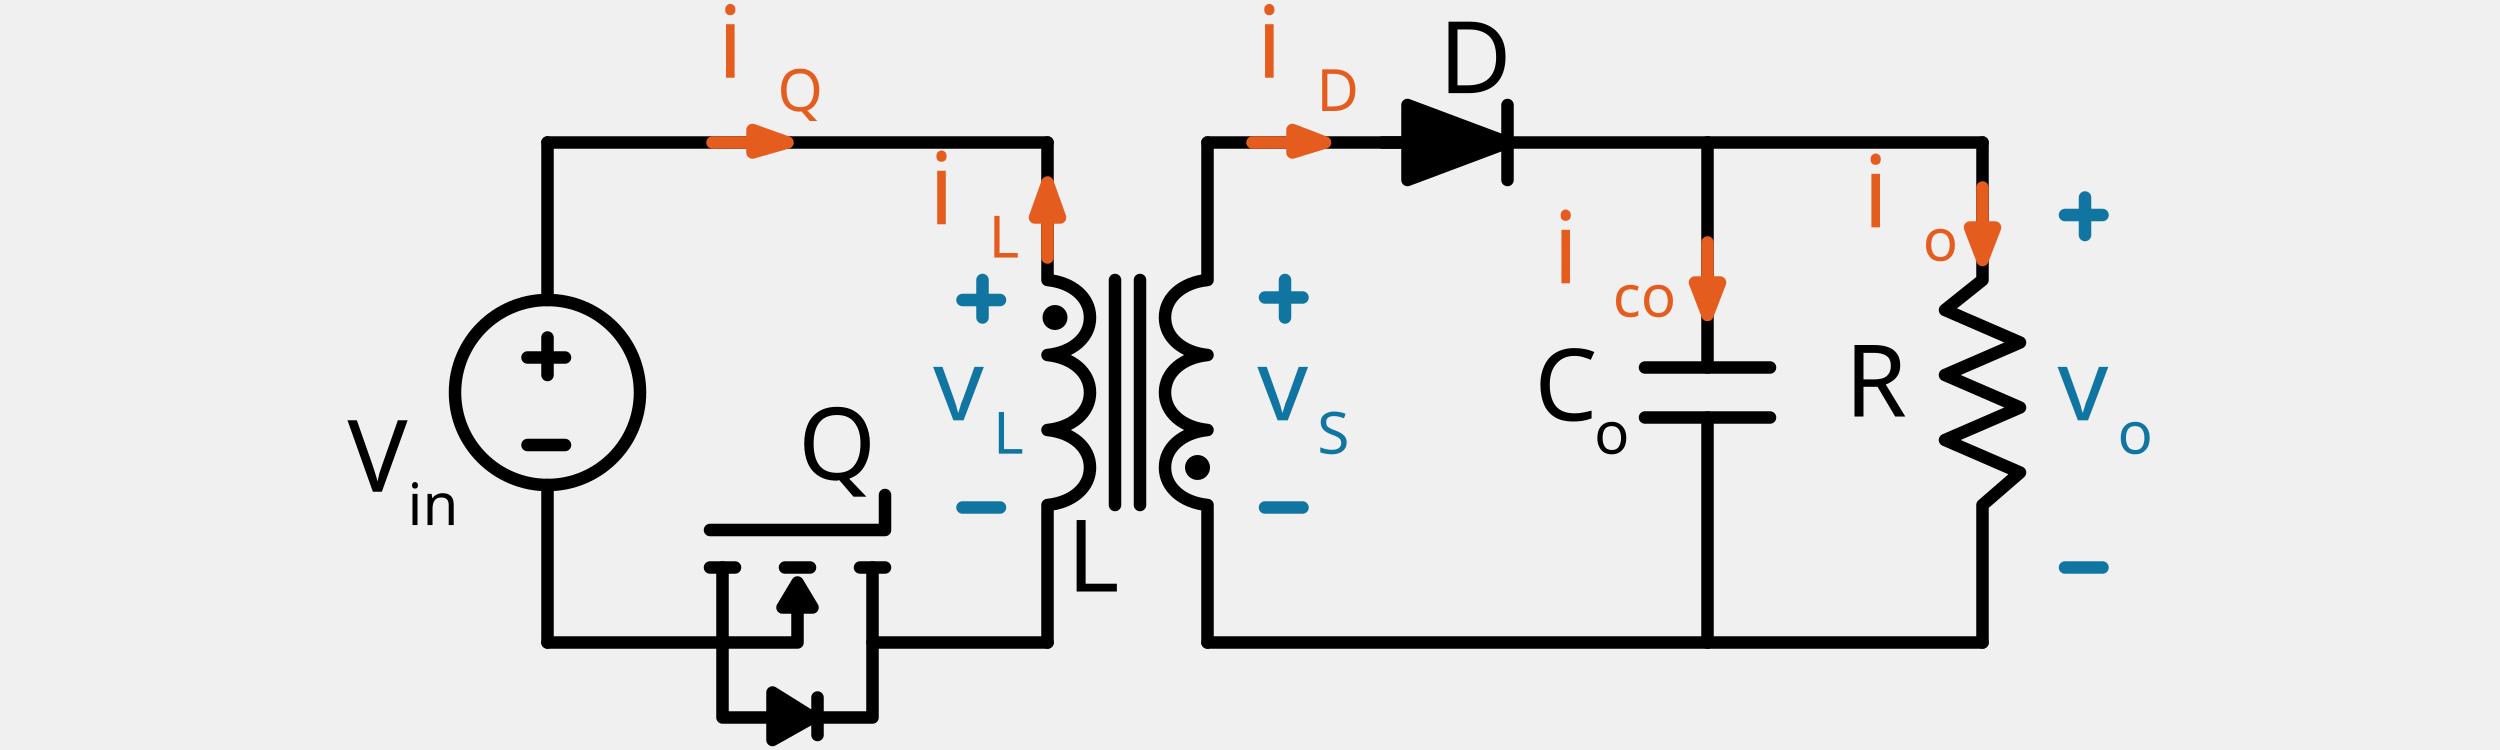
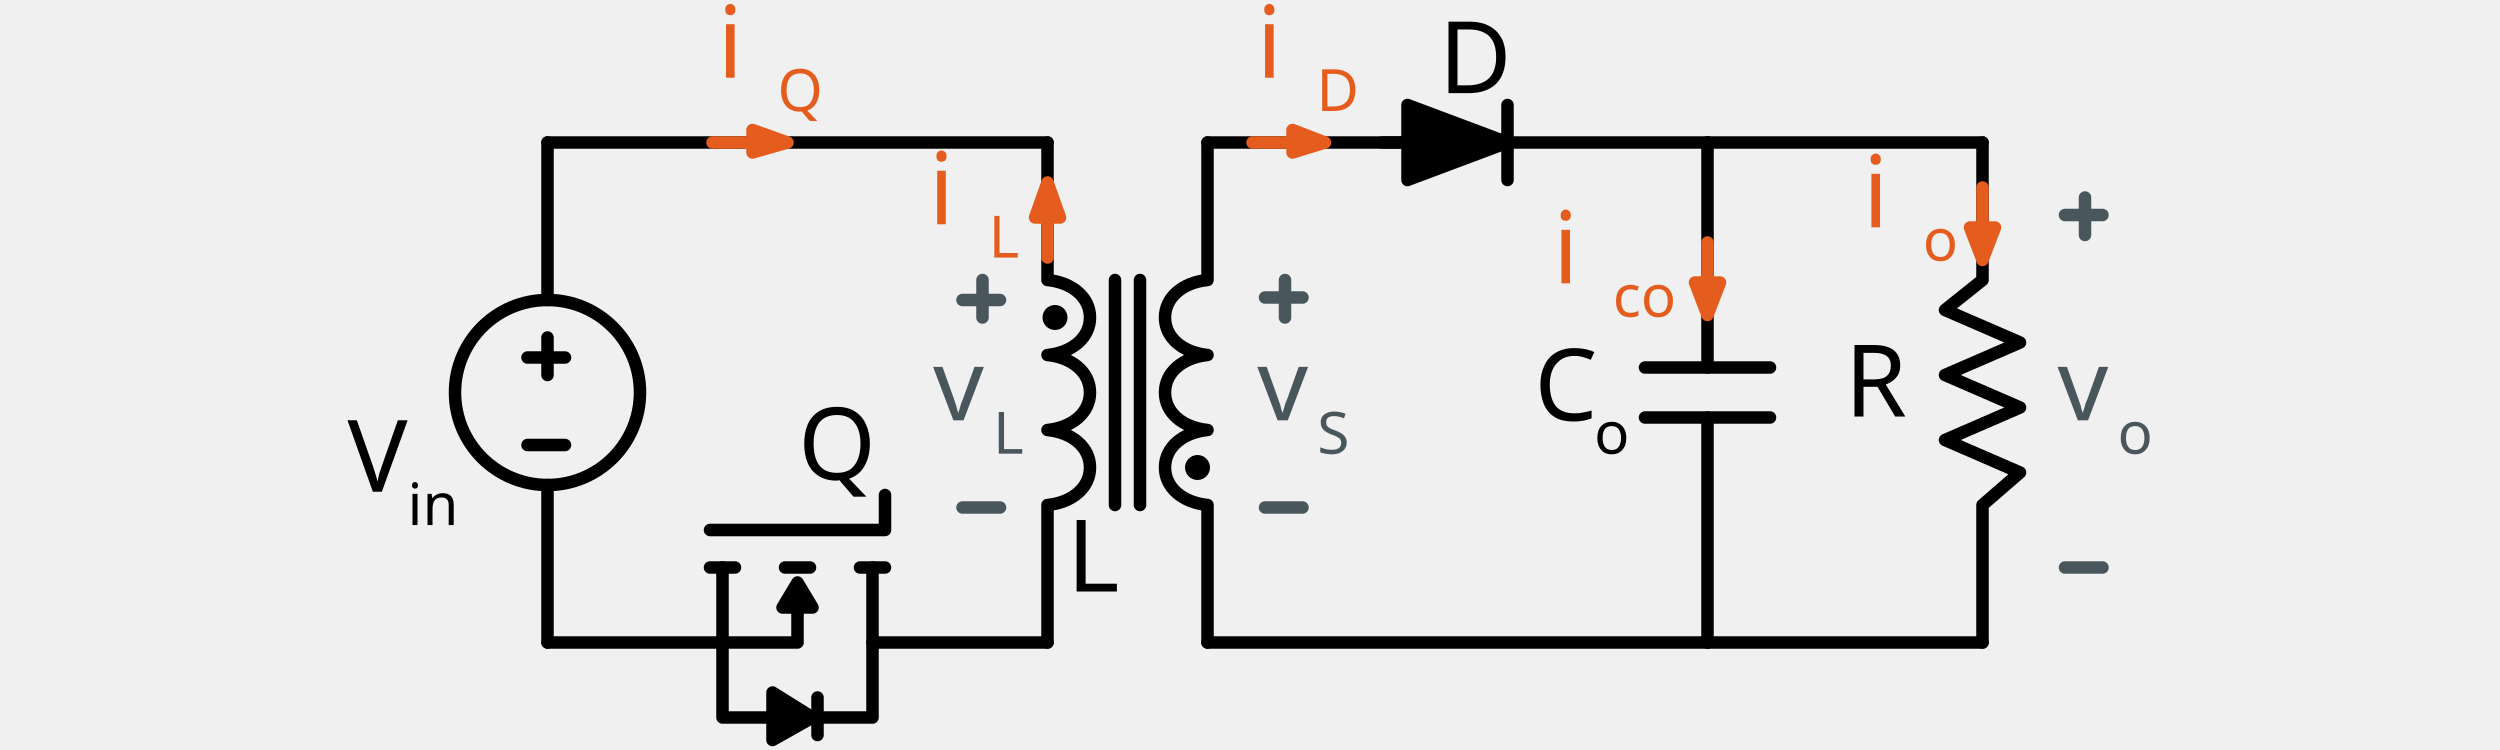
<svg xmlns="http://www.w3.org/2000/svg" version="1.1" x="0px" y="0px" width="100px" height="30px" viewBox="0 0 100 30" style="enable-background:new 0 0 100 30;" xml:space="preserve">
  <style type="text/css">
	.st0{display:none;}
	.st1{display:inline;}
	.st2{fill:none;stroke:#6A93BF;stroke-width:0.25;stroke-linecap:round;stroke-linejoin:round;stroke-miterlimit:10;}
	
		.st3{display:inline;fill:none;stroke:#6A93BF;stroke-width:0.25;stroke-linecap:round;stroke-linejoin:round;stroke-miterlimit:10;}
	.st4{fill:none;stroke:#FC8754;stroke-width:2;stroke-miterlimit:10;}
	.st5{fill:#FFFFFF;stroke:#000000;stroke-miterlimit:10;}
	.st6{fill:none;stroke:#CAEAFF;stroke-linecap:square;stroke-miterlimit:10;}
	.st7{fill:#CAEAFF;}
	.st8{opacity:0.3;fill:#F21616;}
	.st9{fill:none;stroke:#CAEAFF;stroke-linecap:round;stroke-miterlimit:10;}
	.st10{fill:#FC8754;}
	.st11{fill:none;stroke:#000000;stroke-miterlimit:10;}
	.st12{fill:none;stroke:#000000;stroke-width:0.5;stroke-linecap:round;stroke-linejoin:round;stroke-miterlimit:10;}
	.st13{stroke:#000000;stroke-width:0.5;stroke-linecap:round;stroke-linejoin:round;stroke-miterlimit:10;}
	.st14{fill:#E55D1E;stroke:#E55D1E;stroke-width:0.5;stroke-linecap:round;stroke-linejoin:round;stroke-miterlimit:10;}
	.st15{fill:none;stroke:#E55D1E;stroke-width:0.5;stroke-linecap:round;stroke-linejoin:round;stroke-miterlimit:10;}
	.st16{fill:none;}
- 	.st17{fill:none;stroke:#1075A1;stroke-width:0.5;stroke-linecap:round;stroke-linejoin:round;stroke-miterlimit:10;}
+ 	.st17{fill:none;stroke:#49565C;stroke-width:0.5;stroke-linecap:round;stroke-linejoin:round;stroke-miterlimit:10;}
	.st18{fill:none;stroke:#000000;stroke-width:0.25;stroke-miterlimit:10;}
	.st19{font-family:'Courier-Bold';}
	.st20{font-size:4px;}
	.st21{fill:#E55D1E;}
- 	.st22{fill:#1075A1;}
+ 	.st22{fill:#49565C;}
	.st23{fill:none;stroke:#29ABE2;stroke-width:0.5;stroke-linecap:round;stroke-linejoin:round;stroke-miterlimit:10;}
	.st24{fill:none;stroke:#ED1C24;stroke-width:0.5;stroke-linecap:round;stroke-linejoin:round;stroke-miterlimit:10;}
	.st25{display:inline;fill:none;stroke:#ED1C24;stroke-width:0.1;stroke-miterlimit:10;}
	.st26{opacity:0.3;}
	.st27{fill:none;stroke:#000000;stroke-width:0.5;stroke-linecap:round;stroke-miterlimit:10;}
	.st28{opacity:0.3;stroke:#000000;stroke-width:0.25;stroke-linecap:round;stroke-miterlimit:10;}
	.st29{fill:none;stroke:#000000;stroke-width:0.25;stroke-linecap:round;stroke-miterlimit:10;}
	.st30{fill:none;stroke:#000000;stroke-width:0.25;stroke-linecap:round;stroke-miterlimit:10;stroke-dasharray:0.499,0.999;}
	.st31{fill:none;stroke:#000000;stroke-width:0.25;stroke-linecap:round;stroke-miterlimit:10;stroke-dasharray:0.5,1;}
	.st32{fill:none;stroke:#000000;stroke-width:0.25;stroke-linecap:round;stroke-miterlimit:10;stroke-dasharray:0.522,1.044;}
	.st33{opacity:0.8;fill:none;stroke:#F7931E;stroke-width:0.5;stroke-linecap:round;stroke-miterlimit:10;}
	.st34{opacity:0.8;fill:none;stroke:#009245;stroke-width:0.5;stroke-linecap:round;stroke-linejoin:round;stroke-miterlimit:10;}
	.st35{fill:none;stroke:#3FA9F5;stroke-width:0.5;stroke-linecap:round;stroke-linejoin:round;stroke-miterlimit:10;}
	.st36{fill:none;stroke:#000000;stroke-width:0.25;stroke-linecap:round;stroke-miterlimit:10;stroke-dasharray:0.508,1.016;}
- 	.st37{fill:none;stroke:#1075A1;stroke-width:0.5;stroke-linecap:round;stroke-miterlimit:10;}
+ 	.st37{fill:none;stroke:#49565C;stroke-width:0.5;stroke-linecap:round;stroke-miterlimit:10;}
	.st38{fill:none;stroke:#29ABE2;stroke-width:0.5;stroke-linecap:round;stroke-miterlimit:10;}
	.st39{fill:none;stroke:#29ABE2;stroke-width:0.5;stroke-linecap:round;stroke-miterlimit:10;stroke-dasharray:0.706,1.009;}
	.st40{fill:none;stroke:#29ABE2;stroke-width:0.5;stroke-linecap:round;stroke-miterlimit:10;stroke-dasharray:0.766,1.095;}
	.st41{fill:none;stroke:#29ABE2;stroke-width:0.5;stroke-linecap:round;stroke-miterlimit:10;stroke-dasharray:0.71,1.014;}
	.st42{fill:none;stroke:#29ABE2;stroke-width:0.5;stroke-linecap:round;stroke-miterlimit:10;stroke-dasharray:0.725,1.036;}
	.st43{fill:none;stroke:#ED1C24;stroke-width:0.5;stroke-linecap:round;stroke-miterlimit:10;}
	.st44{fill:none;stroke:#ED1C24;stroke-width:0.5;stroke-linecap:round;stroke-miterlimit:10;stroke-dasharray:0.466,0.931;}
	.st45{fill:none;stroke:#ED1C24;stroke-width:0.5;stroke-linecap:round;stroke-miterlimit:10;stroke-dasharray:0.493,0.986;}
	.st46{fill:none;stroke:#ED1C24;stroke-width:0.5;stroke-linecap:round;stroke-miterlimit:10;stroke-dasharray:0.488,0.976;}
	.st47{fill:none;stroke:#ED1C24;stroke-width:0.5;stroke-linecap:round;stroke-miterlimit:10;stroke-dasharray:0.495,0.99;}
- 	.st48{opacity:0.5;fill:none;stroke:#1075A1;stroke-width:0.5;stroke-linecap:round;stroke-miterlimit:10;stroke-dasharray:0.5,1;}
+ 	.st48{opacity:0.5;fill:none;stroke:#49565C;stroke-width:0.5;stroke-linecap:round;stroke-miterlimit:10;stroke-dasharray:0.5,1;}
</style>
  <g id="Layer_2">
</g>
  <g id="Layer_1">
    <g>
      <g>
        <line class="st12" x1="68.3" y1="25.7" x2="79.3" y2="25.7" />
        <polyline class="st12" points="79.3,25.7 79.3,20.2 80.8,18.9 77.8,17.6 80.8,16.3 77.8,15 80.8,13.7 77.8,12.4 79.3,11.2      79.3,5.7    " />
        <g>
          <line class="st12" x1="68.3" y1="14.7" x2="68.3" y2="5.7" />
          <line class="st12" x1="68.3" y1="25.7" x2="68.3" y2="16.7" />
          <line class="st12" x1="65.8" y1="16.7" x2="70.8" y2="16.7" />
          <line class="st12" x1="65.8" y1="14.7" x2="70.8" y2="14.7" />
        </g>
        <g>
          <g>
            <line class="st13" x1="59.3" y1="5.7" x2="68.3" y2="5.7" />
            <line class="st13" x1="48.3" y1="5.7" x2="57.3" y2="5.7" />
          </g>
          <g>
            <line class="st13" x1="60.3" y1="4.2" x2="60.3" y2="7.2" />
            <polygon class="st13" points="60.3,5.7 56.3,4.2 56.3,7.2      " />
          </g>
          <line class="st13" x1="59.3" y1="5.7" x2="55.3" y2="5.7" />
        </g>
        <line class="st12" x1="48.3" y1="25.7" x2="68.3" y2="25.7" />
        <line class="st12" x1="68.3" y1="5.7" x2="79.3" y2="5.7" />
      </g>
      <g>
        <polyline class="st12" points="34.9,22.7 34.9,25.7 41.9,25.7    " />
        <polyline class="st12" points="31.9,23.7 31.9,25.7 28.9,25.7    " />
        <polyline class="st12" points="28.9,22.7 28.9,25.7 21.9,25.7    " />
        <line class="st12" x1="28.4" y1="22.7" x2="29.4" y2="22.7" />
        <line class="st12" x1="31.4" y1="22.7" x2="32.4" y2="22.7" />
        <line class="st12" x1="34.4" y1="22.7" x2="35.4" y2="22.7" />
        <polygon class="st12" points="31.9,23.3 31.3,24.3 32.5,24.3    " />
        <line class="st12" x1="32.7" y1="27.9" x2="32.7" y2="29.4" />
        <polygon class="st13" points="32.5,28.7 30.9,27.7 30.9,29.6    " />
        <polyline class="st12" points="28.4,21.2 35.4,21.2 35.4,19.8    " />
        <polyline class="st12" points="28.9,25.7 28.9,28.7 31.1,28.7    " />
        <polyline class="st12" points="34.9,25.7 34.9,28.7 32.7,28.7    " />
      </g>
      <text transform="matrix(1 0 0 1 42.6746 23.6608)" class="st19 st20">L</text>
      <text transform="matrix(1 0 0 1 13.8987 19.6698)" class="st19 st20">V</text>
      <text transform="matrix(0.583 0 0 0.583 16.2991 21.0018)" class="st19 st20">in</text>
      <text transform="matrix(1 0 0 1 31.9196 19.179)" class="st19 st20">Q</text>
      <g>
        <text transform="matrix(1 0 0 1 61.3664 16.8141)" class="st19 st20">C</text>
        <text transform="matrix(0.583 0 0 0.583 63.7668 18.1461)" class="st19 st20">o</text>
      </g>
      <g>
        <text transform="matrix(1 0 0 1 73.7896 16.6605)" class="st19 st20">R</text>
      </g>
      <g>
        <text transform="matrix(1 0 0 1 62.1131 11.3331)" class="st21 st19 st20">i</text>
        <text transform="matrix(0.583 0 0 0.583 64.5135 12.6651)" class="st21 st19 st20">co</text>
        <g>
          <polygon class="st14" points="68.3,12.6 67.8,11.3 68.8,11.3     " />
        </g>
        <line class="st15" x1="68.3" y1="9.7" x2="68.3" y2="11.9" />
      </g>
      <g>
        <text transform="matrix(1 0 0 1 74.5122 9.0927)" class="st21 st19 st20">i</text>
        <text transform="matrix(0.583 0 0 0.583 76.9126 10.4247)" class="st21 st19 st20">o</text>
        <g>
          <polygon class="st14" points="79.3,10.4 78.8,9.1 79.8,9.1     " />
        </g>
        <line class="st15" x1="79.3" y1="7.5" x2="79.3" y2="9.7" />
      </g>
      <g>
        <text transform="matrix(1 0 0 1 50.2582 3.1081)" class="st21 st19 st20">i</text>
        <text transform="matrix(0.583 0 0 0.583 52.6586 4.4401)" class="st21 st19 st20">D</text>
        <g>
          <polygon class="st14" points="53,5.7 51.7,6.1 51.7,5.2     " />
        </g>
        <line class="st15" x1="50.1" y1="5.7" x2="52.3" y2="5.7" />
      </g>
      <g>
        <text transform="matrix(1 0 0 1 50.2924 16.8142)" class="st22 st19 st20">v</text>
        <text transform="matrix(0.583 0 0 0.583 52.6928 18.1462)" class="st22 st19 st20">S</text>
        <line class="st17" x1="51.4" y1="11.2" x2="51.4" y2="12.7" />
        <line class="st17" x1="52.1" y1="11.9" x2="50.6" y2="11.9" />
        <line class="st17" x1="52.1" y1="20.3" x2="50.6" y2="20.3" />
      </g>
      <g>
        <text transform="matrix(1 0 0 1 37.3234 16.8142)" class="st22 st19 st20">v</text>
        <text transform="matrix(0.583 0 0 0.583 39.7238 18.1462)" class="st22 st19 st20">L</text>
        <line class="st17" x1="39.3" y1="11.2" x2="39.3" y2="12.7" />
        <line class="st17" x1="40" y1="12" x2="38.5" y2="12" />
        <line class="st17" x1="40" y1="20.3" x2="38.5" y2="20.3" />
      </g>
      <g>
        <text transform="matrix(1 0 0 1 82.3018 16.8142)" class="st22 st19 st20">v</text>
        <text transform="matrix(0.583 0 0 0.583 84.7022 18.1462)" class="st22 st19 st20">o</text>
        <line class="st17" x1="83.4" y1="7.9" x2="83.4" y2="9.4" />
        <line class="st17" x1="84.1" y1="8.6" x2="82.6" y2="8.6" />
        <line class="st17" x1="84.1" y1="22.7" x2="82.6" y2="22.7" />
      </g>
      <g>
        <line class="st12" x1="21.9" y1="12" x2="21.9" y2="5.7" />
        <line class="st12" x1="21.9" y1="25.7" x2="21.9" y2="19.4" />
        <circle class="st12" cx="21.9" cy="15.7" r="3.7" />
        <g>
          <line class="st12" x1="21.9" y1="13.5" x2="21.9" y2="15" />
          <line class="st12" x1="22.6" y1="14.3" x2="21.1" y2="14.3" />
          <line class="st12" x1="22.6" y1="17.8" x2="21.1" y2="17.8" />
        </g>
      </g>
      <g>
        <path class="st12" d="M48.3,5.7v5.5c-1,0.1-1.7,0.7-1.7,1.5c0,0.8,0.7,1.4,1.7,1.5c-1,0.1-1.7,0.7-1.7,1.5c0,0.8,0.7,1.4,1.7,1.5     c-1,0.1-1.7,0.7-1.7,1.5s0.7,1.4,1.7,1.5v5.5" />
        <path class="st12" d="M41.9,25.7l0-5.5c1-0.1,1.7-0.7,1.7-1.5c0-0.8-0.7-1.4-1.7-1.5c1-0.1,1.7-0.7,1.7-1.5     c0-0.8-0.7-1.4-1.7-1.5c1-0.1,1.7-0.7,1.7-1.5c0-0.8-0.7-1.4-1.7-1.5l0-5.5" />
        <line class="st12" x1="45.6" y1="11.2" x2="45.6" y2="20.2" />
        <line class="st12" x1="44.6" y1="11.2" x2="44.6" y2="20.2" />
        <circle cx="42.2" cy="12.7" r="0.5" />
        <circle cx="47.9" cy="18.7" r="0.5" />
      </g>
      <line class="st12" x1="21.9" y1="5.7" x2="41.9" y2="5.7" />
      <g>
        <text transform="matrix(1 0 0 1 28.6967 3.1081)" class="st21 st19 st20">i</text>
        <text transform="matrix(0.583 0 0 0.583 31.0971 4.4401)" class="st21 st19 st20">Q</text>
        <g>
          <polygon class="st14" points="31.5,5.7 30.1,6.1 30.1,5.2     " />
        </g>
        <line class="st15" x1="28.5" y1="5.7" x2="30.7" y2="5.7" />
      </g>
      <g>
        <text transform="matrix(1 0 0 1 37.1446 8.9706)" class="st21 st19 st20">i</text>
        <text transform="matrix(0.583 0 0 0.583 39.545 10.3027)" class="st21 st19 st20">L</text>
        <g>
          <polygon class="st14" points="41.9,7.3 42.4,8.7 41.4,8.7     " />
        </g>
        <line class="st15" x1="41.9" y1="10.3" x2="41.9" y2="8.1" />
      </g>
      <g>
        <text transform="matrix(1 0 0 1 57.5489 3.7263)" class="st19 st20">D</text>
      </g>
    </g>
  </g>
</svg>
